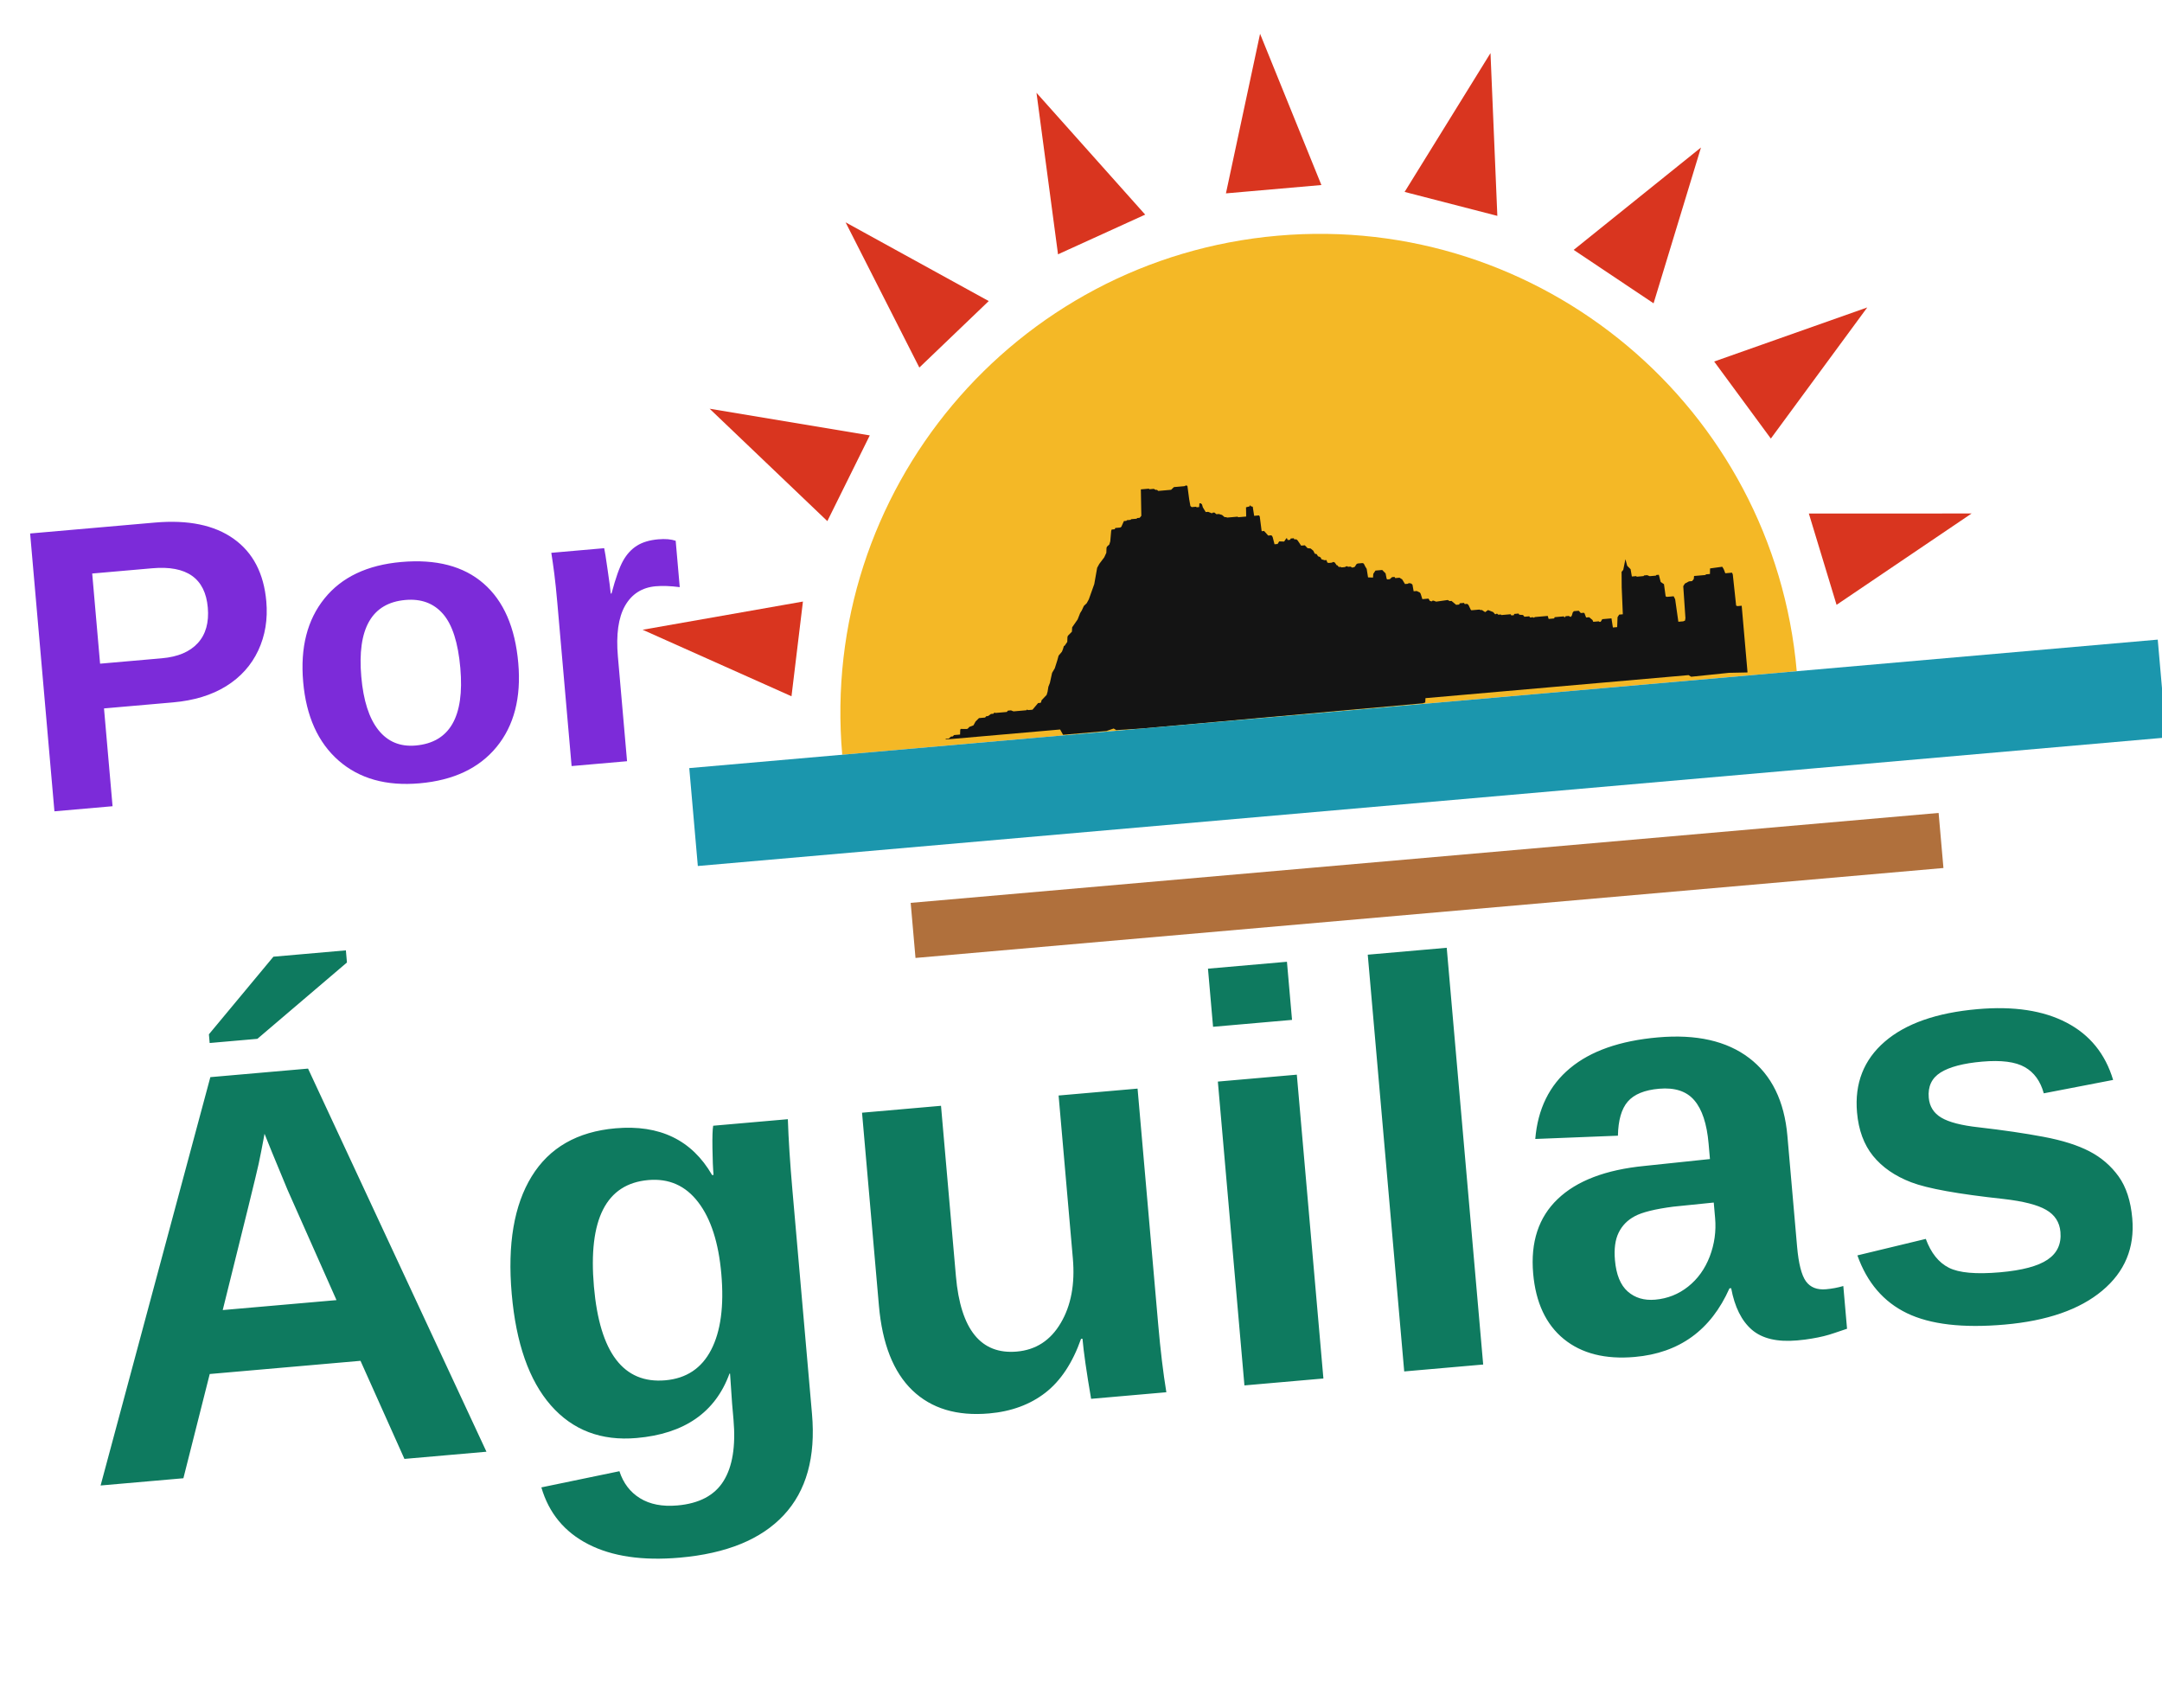
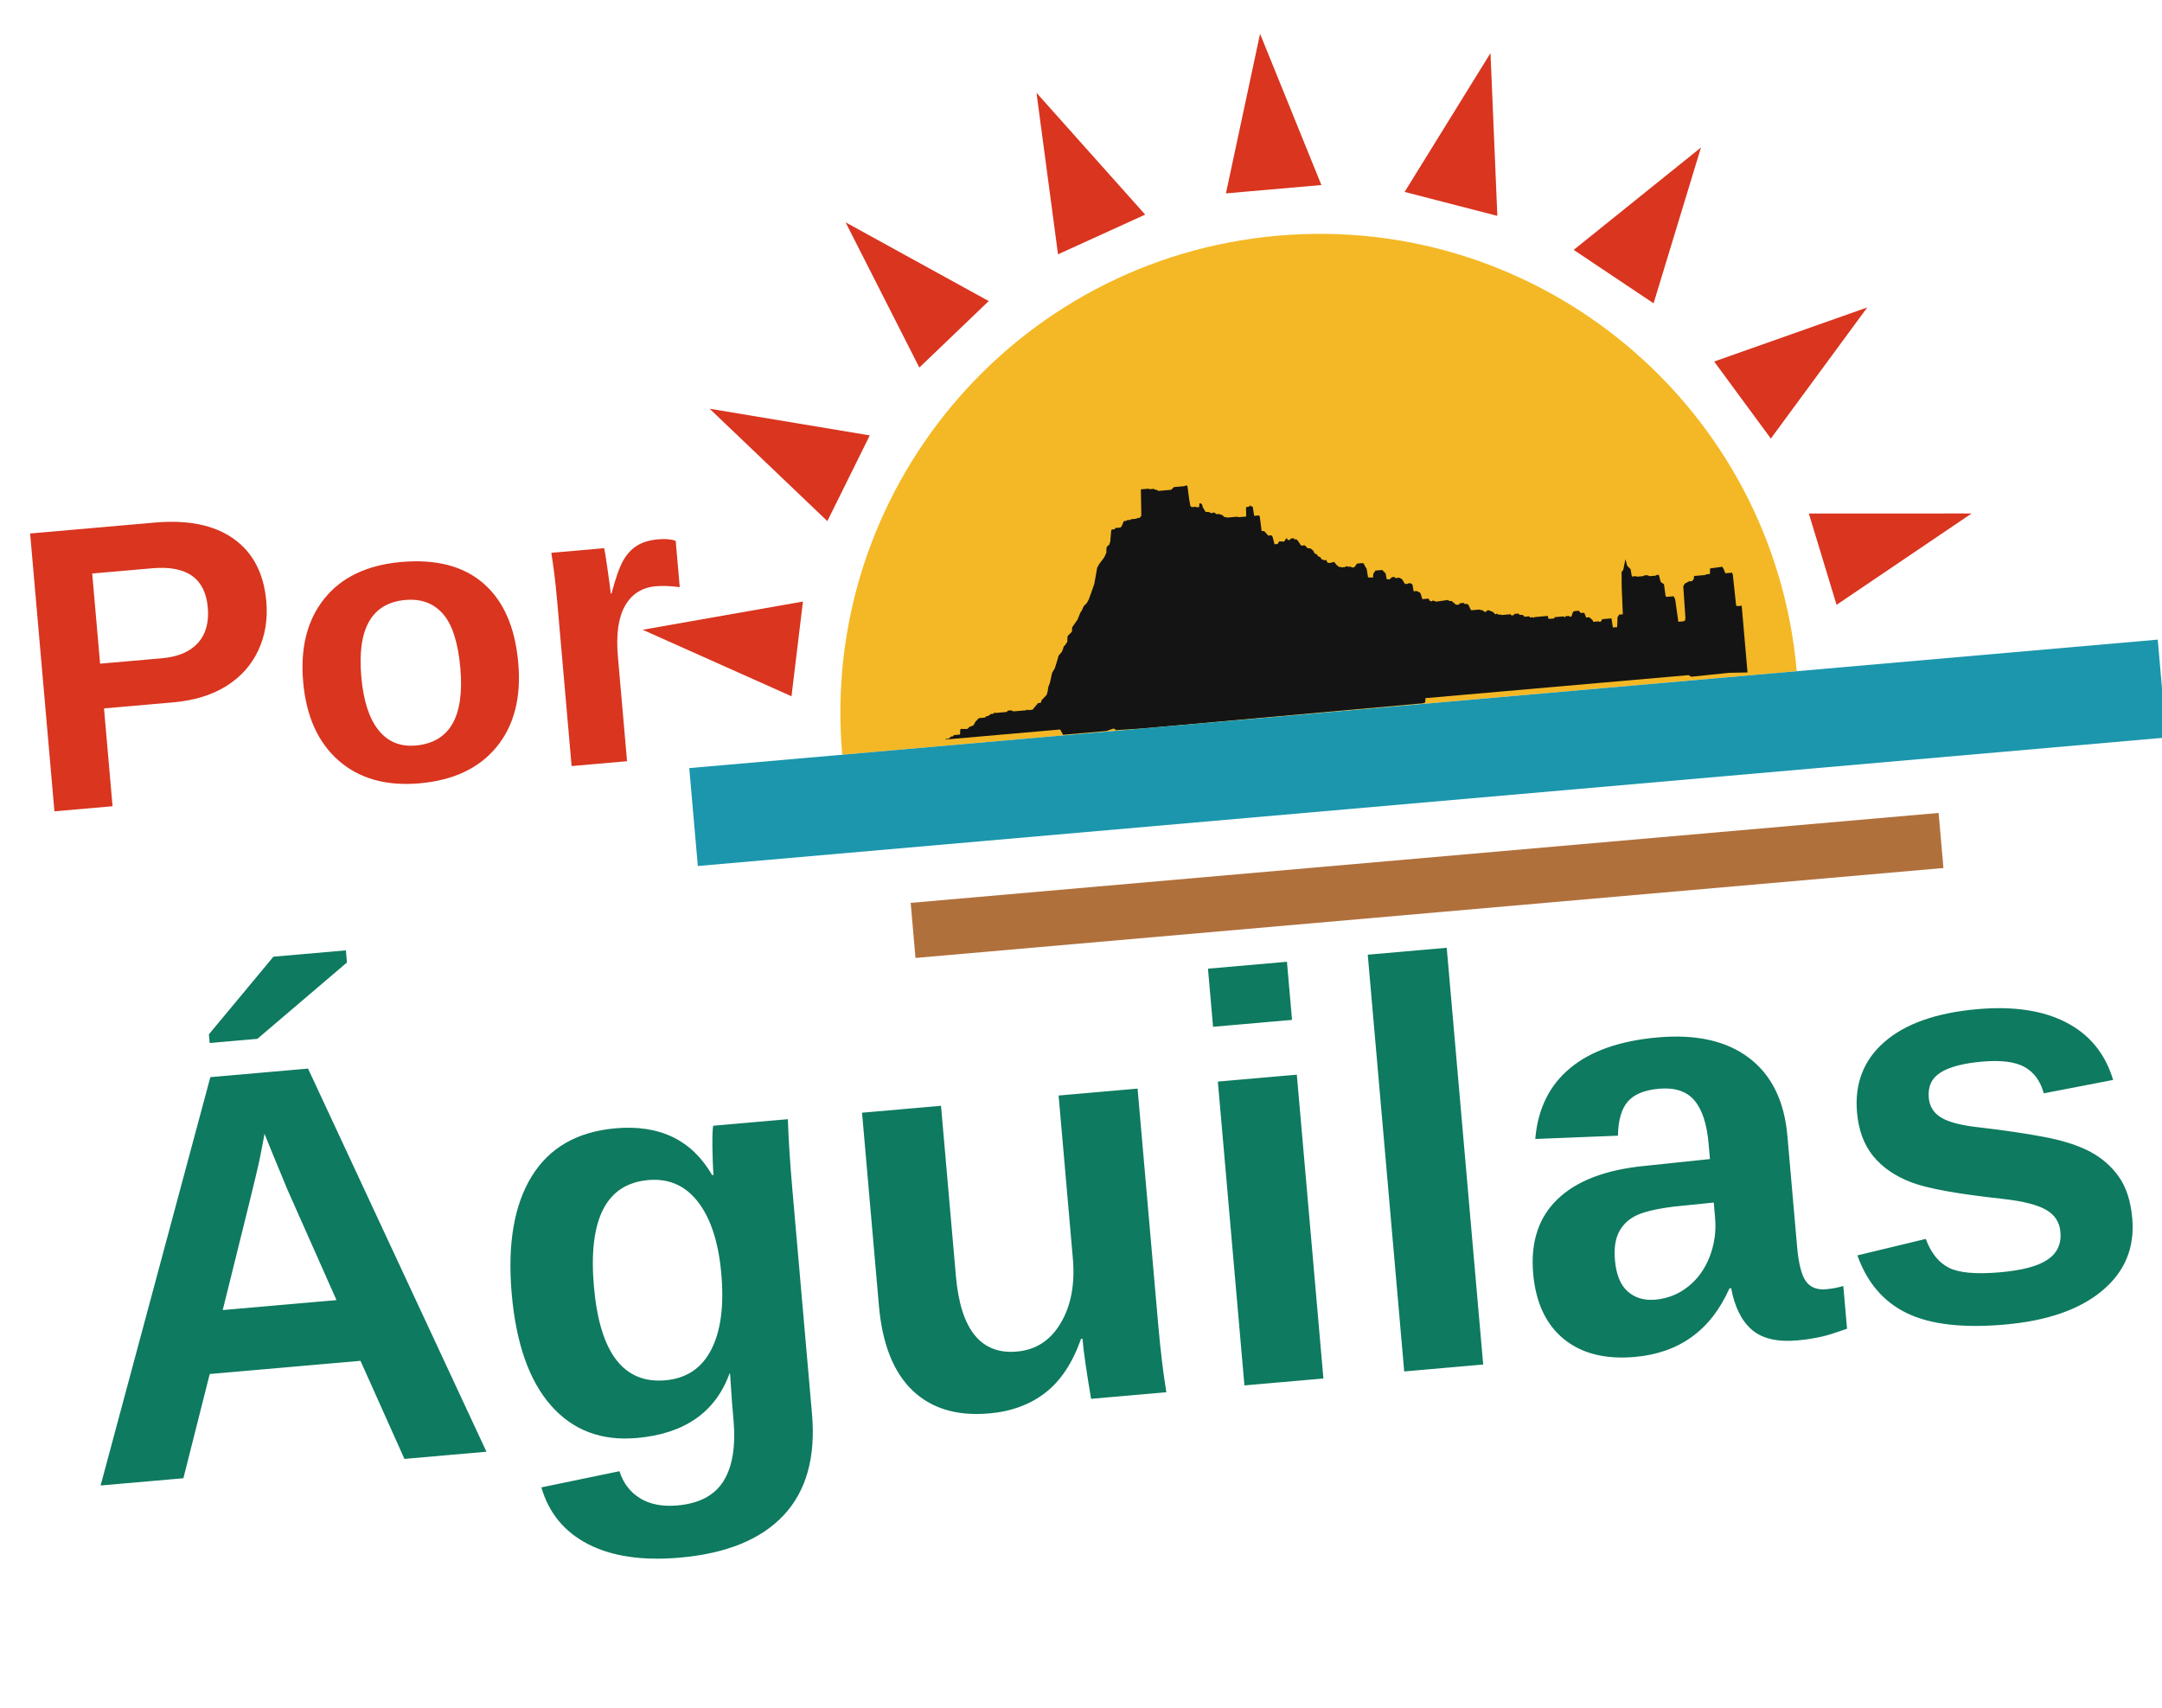
<svg xmlns="http://www.w3.org/2000/svg" width="352" height="278" viewBox="0 0 352 278" aria-label="Logotipo Por Águilas: el sol asomando por el mar sobre el nombre apilado">
  <g transform="rotate(-5 170 120)">
    <path d="M300.4 109.8 L323.6 96.9 L297.2 94.6 Z M292.1 81.9 L309.6 62.0 L284.0 68.6 Z M275.0 58.3 L284.9 33.7 L262.8 48.5 Z M250.9 41.9 L252.1 15.4 L236.2 36.7 Z M222.8 34.4 L215.0 9.0 L207.2 34.4 Z M193.8 36.7 L177.9 15.4 L179.1 41.9 Z M167.2 48.5 L145.1 33.7 L155.0 58.3 Z M146.0 68.6 L120.4 62.0 L137.9 81.9 Z M132.8 94.6 L106.4 96.9 L129.6 109.8 Z" fill="#D9351F" />
    <path d="M137 120 A78 78 0 0 1 293 120 Z" fill="#F4B826" />
    <path d="M154.0 118.9 L154.5 118.9 L154.9 118.6 L155.2 118.6 L155.4 118.4 L156.4 118.4 L156.5 117.6 L156.6 117.5 L157.6 117.6 L157.8 117.5 L158.0 117.3 L158.7 117.1 L159.1 116.5 L159.7 116.0 L160.7 116.0 L160.9 115.8 L161.2 115.8 L161.7 115.5 L162.1 115.5 L162.3 115.3 L162.4 115.4 L164.3 115.4 L164.5 115.2 L165.0 115.2 L165.4 115.4 L167.5 115.4 L167.6 115.3 L167.8 115.4 L168.5 115.4 L169.5 114.4 L169.9 114.4 L170.0 114.3 L170.1 114.0 L171.0 113.2 L171.2 112.7 L171.4 111.9 L171.7 111.3 L172.2 109.7 L172.7 109.0 L173.2 107.8 L173.5 107.0 L174.1 106.4 L174.3 106.0 L174.5 105.5 L174.6 105.5 L175.1 104.9 L175.2 104.1 L175.3 103.9 L176.0 103.3 L176.1 102.6 L177.1 101.4 L177.6 100.4 L177.9 100.0 L178.3 99.3 L178.8 98.9 L179.2 98.3 L180.3 95.9 L181.0 93.3 L181.4 92.7 L182.3 91.7 L182.7 91.0 L182.8 90.2 L182.9 90.0 L183.3 89.7 L183.5 89.2 L183.8 87.5 L183.9 87.3 L184.4 87.3 L184.5 87.1 L185.3 87.1 L185.5 87.0 L186.0 86.1 L186.4 86.1 L186.5 86.0 L187.1 86.0 L187.2 85.9 L188.1 85.9 L188.2 85.8 L188.6 85.8 L188.9 85.5 L189.2 81.2 L190.5 81.2 L190.6 81.3 L191.3 81.3 L191.6 81.5 L191.8 81.5 L192.0 81.7 L194.1 81.7 L194.6 81.3 L196.3 81.3 L196.6 81.2 L196.8 81.3 L196.9 83.5 L197.0 84.6 L197.2 84.8 L197.9 84.8 L198.0 84.9 L198.4 84.9 L198.5 84.3 L198.7 84.3 L198.9 84.5 L199.0 85.0 L199.4 85.8 L199.8 85.8 L200.4 86.1 L200.5 86.0 L200.8 86.0 L201.1 86.3 L201.5 86.3 L202.0 86.5 L202.4 86.9 L202.6 86.9 L202.8 87.0 L204.5 87.0 L204.6 87.1 L205.9 87.1 L206.0 85.6 L206.6 85.5 L206.7 85.3 L206.8 85.5 L207.1 85.6 L207.2 87.1 L208.0 87.1 L208.1 87.3 L208.2 89.7 L208.6 89.7 L209.2 90.5 L209.7 90.5 L209.8 90.6 L209.9 90.8 L210.1 92.0 L210.6 92.0 L210.9 91.6 L211.7 91.7 L212.1 91.2 L212.2 91.2 L212.3 91.5 L212.7 91.5 L212.8 91.3 L213.3 91.3 L213.4 91.5 L213.7 91.5 L213.9 91.7 L214.4 92.6 L215.0 92.6 L215.4 93.1 L215.9 93.2 L216.3 93.6 L216.5 94.1 L216.8 94.2 L217.0 94.6 L217.1 94.6 L217.4 94.8 L217.5 95.1 L218.0 95.3 L218.3 95.3 L218.4 95.7 L218.6 95.8 L219.1 95.8 L219.4 95.7 L219.6 95.8 L219.9 96.3 L220.0 96.3 L220.2 96.6 L220.5 96.6 L220.6 96.7 L221.2 96.7 L221.4 96.6 L221.6 96.6 L221.7 96.7 L222.1 96.7 L222.4 96.9 L222.8 96.8 L223.1 96.4 L223.3 96.3 L224.1 96.3 L224.3 96.4 L224.5 96.9 L224.7 97.3 L224.8 98.7 L225.6 98.8 L225.7 98.2 L226.1 97.7 L227.2 97.7 L227.7 98.3 L227.8 99.2 L227.9 99.3 L228.3 99.3 L228.7 99.0 L229.1 99.0 L229.2 99.2 L229.9 99.2 L230.3 99.5 L230.7 100.3 L231.2 100.3 L231.3 100.2 L231.7 100.3 L231.9 100.5 L232.0 101.6 L232.5 101.6 L233.0 101.9 L233.1 102.1 L233.3 103.0 L234.3 103.0 L234.5 103.4 L234.8 103.5 L234.9 103.4 L235.1 103.4 L235.5 103.6 L237.4 103.5 L237.7 103.7 L238.0 103.7 L238.5 104.2 L238.7 104.4 L239.2 104.4 L239.3 104.2 L240.0 104.2 L240.1 104.4 L240.5 104.4 L240.7 104.6 L241.0 105.4 L241.1 105.5 L242.4 105.5 L242.6 105.6 L242.8 105.6 L243.3 106.0 L243.8 105.7 L244.6 106.1 L244.9 106.5 L245.2 106.4 L245.4 106.6 L245.8 106.6 L245.9 106.7 L247.4 106.7 L247.5 106.9 L247.9 106.9 L248.0 106.7 L248.7 106.7 L248.8 106.9 L249.4 107.0 L249.6 107.3 L250.4 107.3 L250.5 107.5 L251.0 107.5 L251.1 107.6 L251.3 107.5 L253.4 107.5 L253.5 108.0 L254.4 108.0 L254.5 107.8 L256.0 107.8 L256.1 108.0 L256.3 107.8 L256.8 107.8 L257.1 108.0 L257.3 107.8 L257.5 107.3 L257.7 107.1 L258.5 107.1 L258.8 107.5 L259.3 107.5 L259.4 107.6 L259.6 108.3 L260.1 108.3 L260.6 108.8 L260.7 109.1 L261.6 109.1 L261.7 109.2 L261.9 109.2 L262.2 108.8 L263.7 108.8 L263.8 110.3 L264.5 110.3 L264.7 108.7 L265.0 108.3 L265.6 108.3 L265.8 103.9 L266.0 101.4 L266.3 101.1 L266.8 99.4 L267.0 100.5 L267.5 101.1 L267.6 102.3 L268.3 102.3 L268.4 102.4 L269.5 102.4 L269.6 102.3 L270.1 102.3 L270.5 102.5 L271.5 102.5 L271.6 102.4 L272.0 102.4 L272.2 103.6 L272.7 104.0 L272.8 106.0 L273.0 106.1 L274.1 106.1 L274.3 106.6 L274.5 110.3 L275.3 110.3 L275.6 110.2 L275.7 109.8 L275.8 104.6 L276.1 104.2 L276.8 103.9 L277.3 103.9 L277.6 103.6 L277.7 103.1 L279.5 103.1 L279.7 103.0 L280.3 103.0 L280.4 102.1 L282.4 102.0 L282.6 102.4 L282.8 103.1 L283.9 103.1 L284.0 103.4 L284.1 108.5 L284.3 108.6 L285.0 108.6 L285.0 119.5 L282.0 119.3 L275.8 119.4 L275.4 119.1 L232.4 119.1 L232.3 119.8 L231.9 119.9 L186.0 120.0 L181.8 119.9 L181.4 119.6 L180.2 119.9 L173.1 119.9 L172.7 119.0 L154.0 119.0 Z" fill="#141414" />
    <rect x="112" y="120" width="240" height="16" fill="#1B96AD" />
    <rect x="146" y="145" width="168" height="9" fill="#B0703C" />
-     <text x="4" y="118" font-family="Familjen Grotesk, Helvetica Neue, Arial, sans-serif" font-weight="700" font-size="66" fill="#7C2BD9" textLength="112" lengthAdjust="spacingAndGlyphs">Por</text>
+     <text x="4" y="118" font-family="Familjen Grotesk, Helvetica Neue, Arial, sans-serif" font-weight="700" font-size="66" fill="#D9351F" textLength="112" lengthAdjust="spacingAndGlyphs">Por</text>
    <text x="4" y="228" font-family="Familjen Grotesk, Helvetica Neue, Arial, sans-serif" font-weight="700" font-size="94" fill="#0E7A5F" textLength="330" lengthAdjust="spacingAndGlyphs">Águilas</text>
  </g>
</svg>
